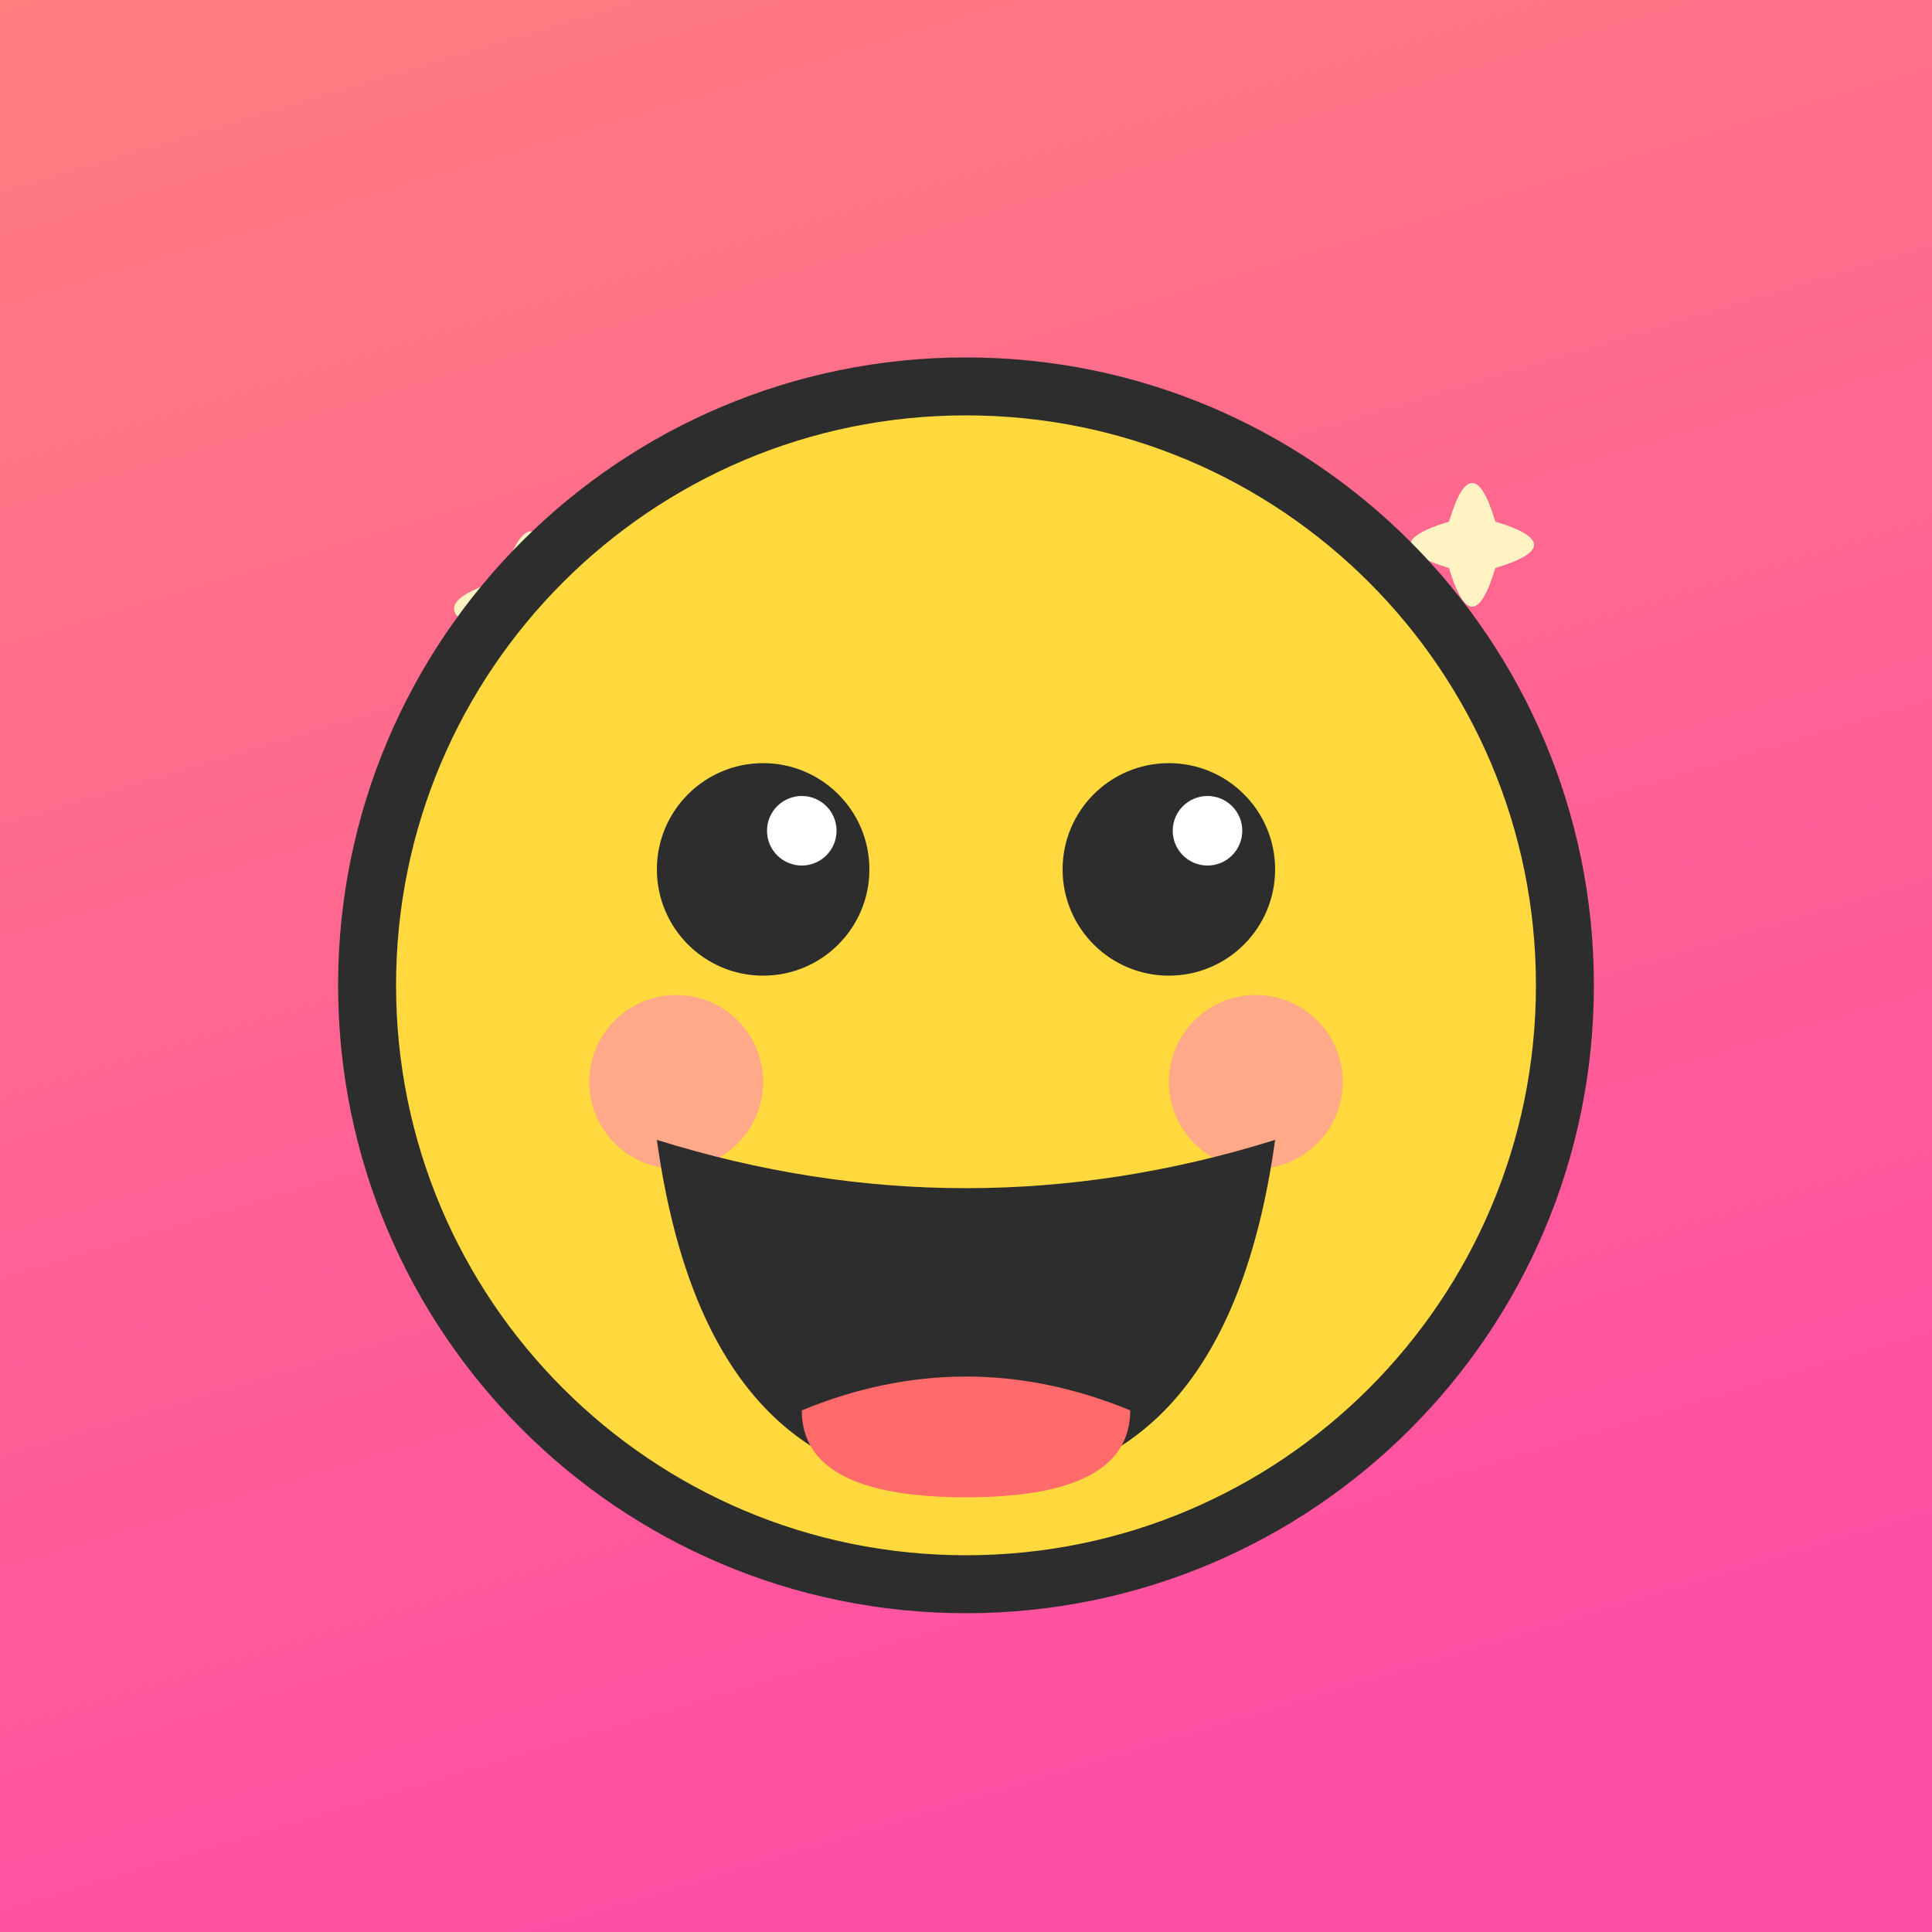
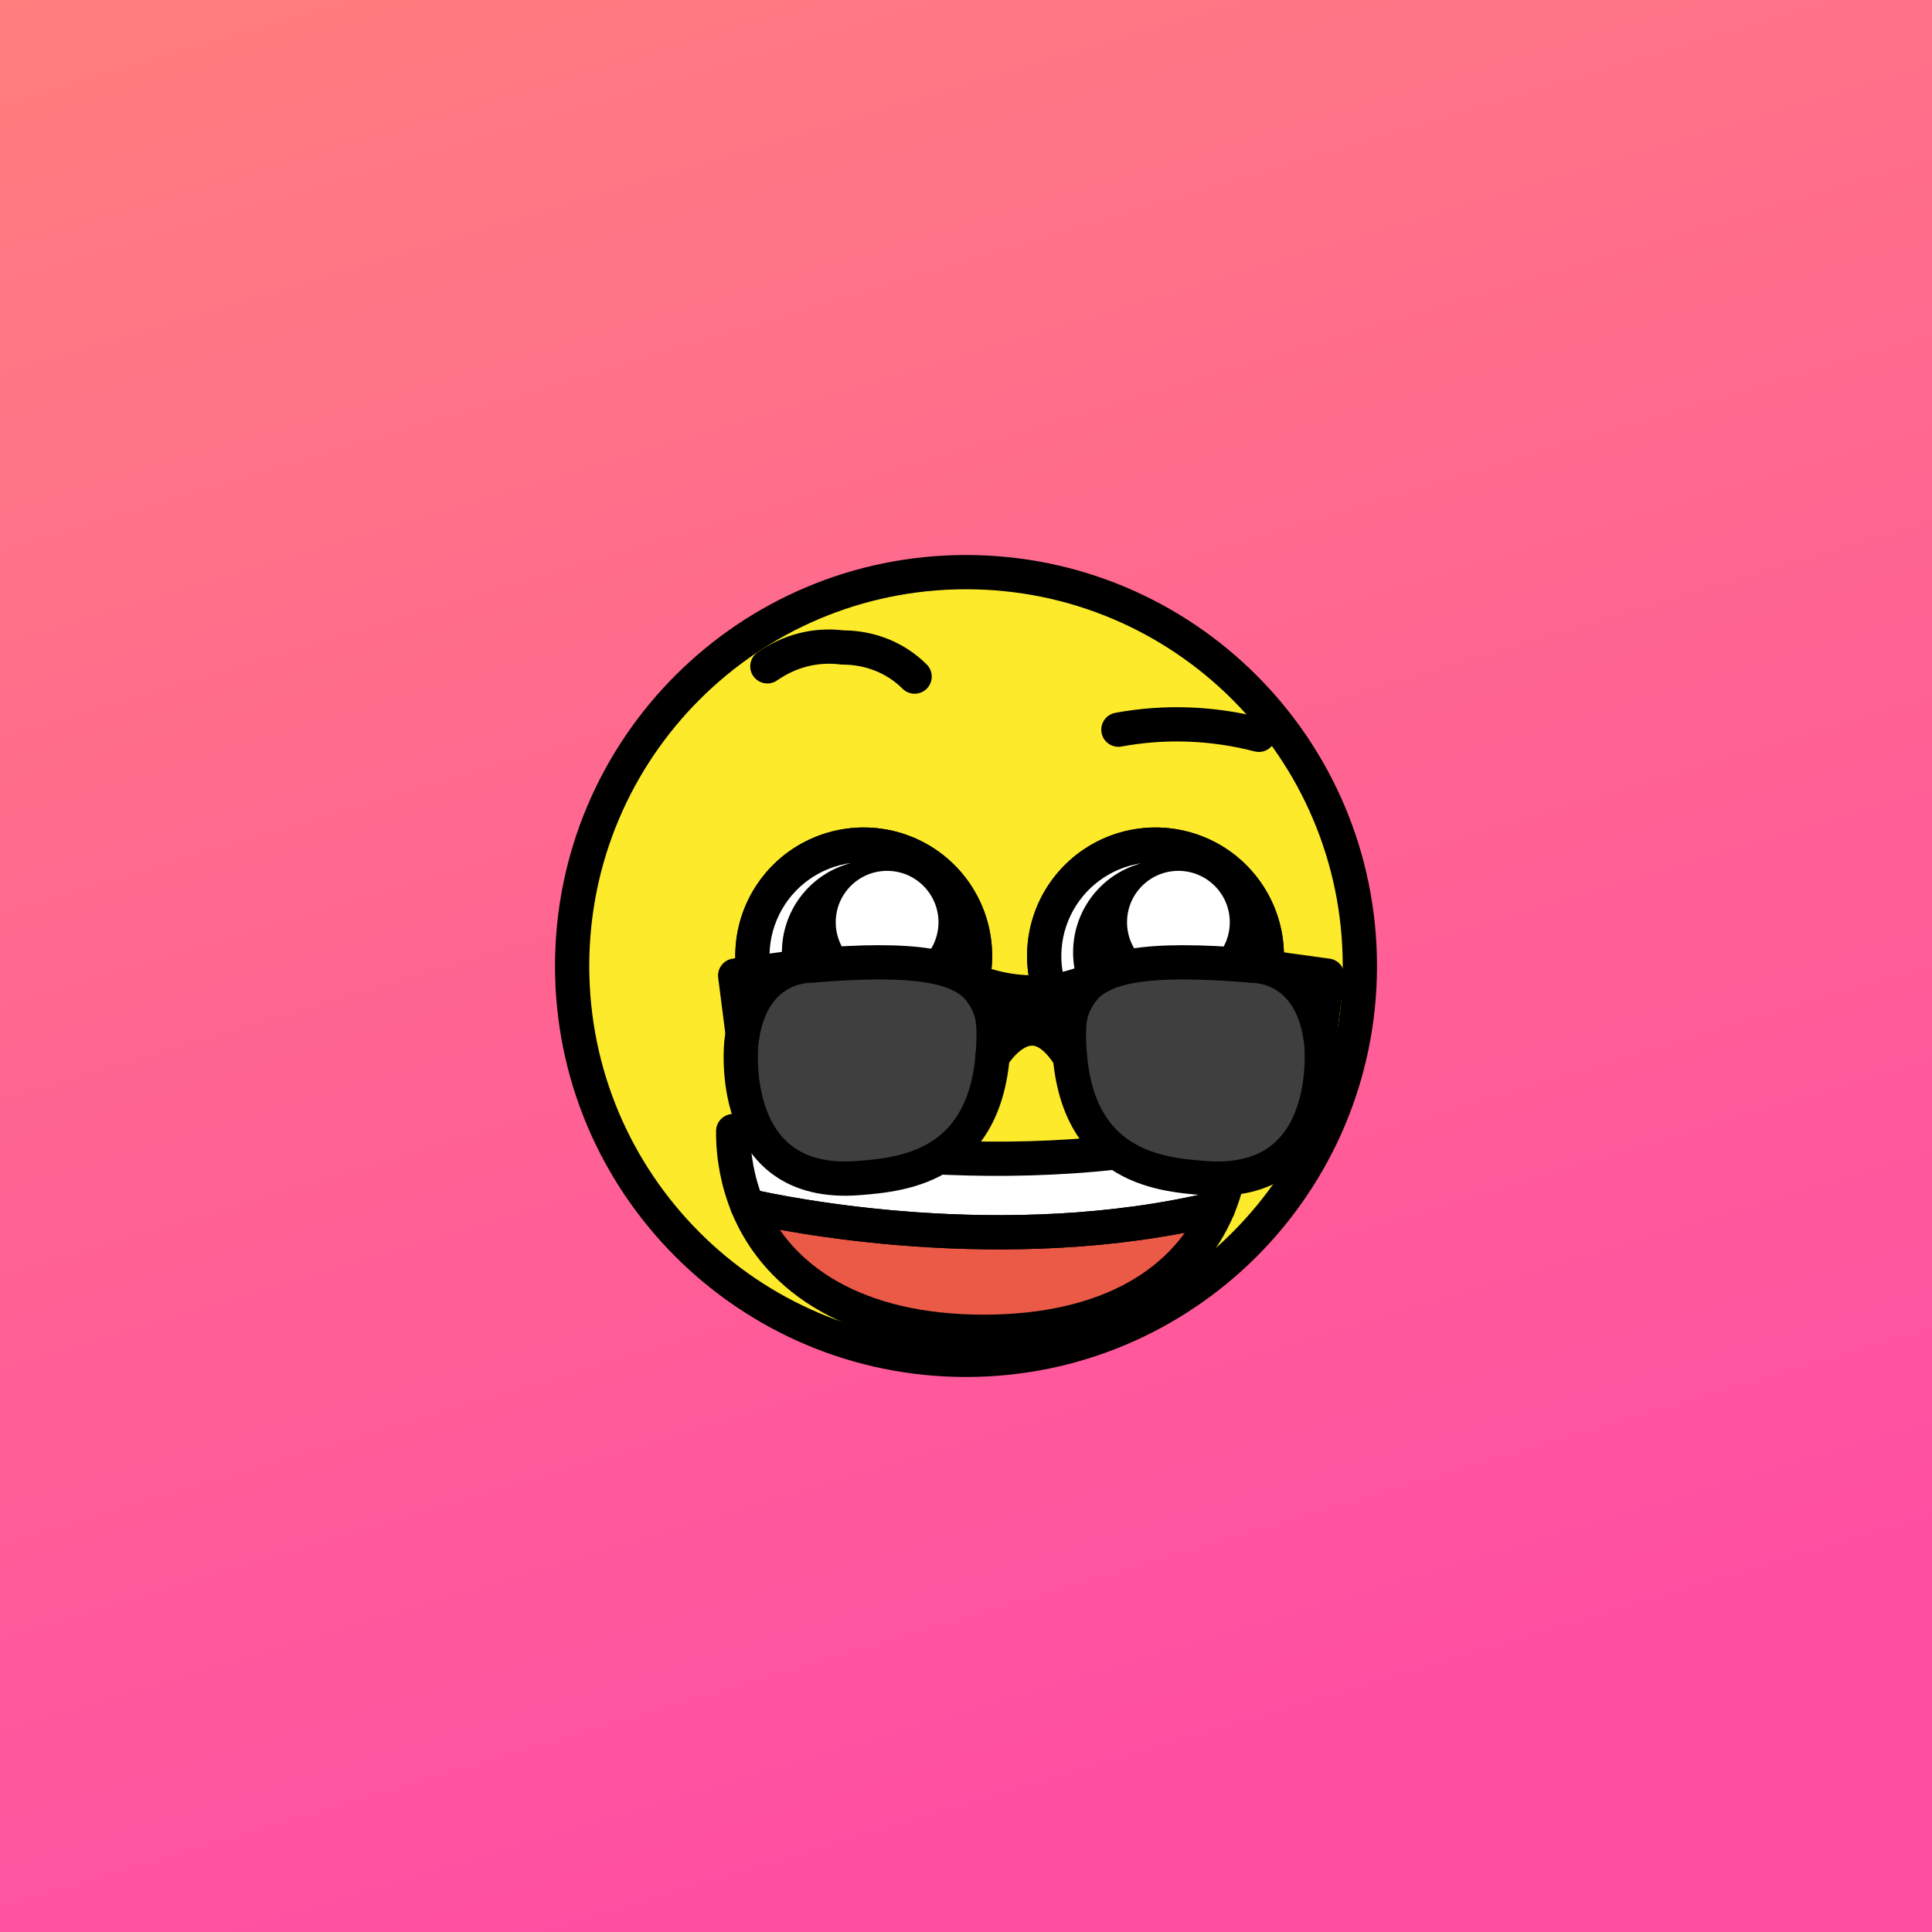
<svg xmlns="http://www.w3.org/2000/svg" viewBox="0 0 200 200">
  <defs>
    <linearGradient id="bg" x1="0" y1="0" x2="0.3" y2="1">
      <stop offset="0" stop-color="#FF7E7E" />
      <stop offset="1" stop-color="#FF4FA3" />
    </linearGradient>
  </defs>
  <rect width="200" height="200" fill="url(#bg)" />
-   <g fill="#FFF3C4">
-     <path d="M52 60 q3 -10 6 0 q10 3 0 6 q-3 10 -6 0 q-10 -3 0 -6 Z" />
-     <path d="M150 54 q2.4 -8 4.8 0 q8 2.4 0 4.8 q-2.4 8 -4.8 0 q-8 -2.4 0 -4.8 Z" />
-   </g>
-   <circle cx="100" cy="102" r="62" fill="#FFD93D" stroke="#2D2D2D" stroke-width="6" />
-   <g fill="#FF8FB1" opacity="0.65">
-     <circle cx="70" cy="112" r="9" />
-     <circle cx="130" cy="112" r="9" />
-   </g>
-   <g fill="#2D2D2D">
-     <circle cx="79" cy="90" r="11" />
-     <circle cx="121" cy="90" r="11" />
-   </g>
-   <g fill="#FFFFFF">
-     <circle cx="83" cy="86" r="3.6" />
-     <circle cx="125" cy="86" r="3.6" />
-   </g>
-   <path d="M68 118 Q100 128 132 118 Q127 154 100 154 Q73 154 68 118 Z" fill="#2D2D2D" />
-   <path d="M83 146 Q100 139 117 146 Q117 155 100 155 Q83 155 83 146 Z" fill="#FF6B6B" />
+   <svg x="22" y="22" width="156" height="156" viewBox="-8 -8 88 88" overflow="visible">
+     <g>
+       <g>
+         <circle cx="36" cy="36" r="23" fill="#FCEA2B" />
+       </g>
+       <g>
+         <circle cx="36" cy="36" r="23" fill="none" stroke="#000000" stroke-linecap="round" stroke-linejoin="round" stroke-width="2" />
+       </g>
+     </g>
+     <g transform="translate(2 -4)">
+       <g>
+         <path fill="none" stroke="#000000" stroke-linecap="round" stroke-linejoin="round" stroke-width="2" d="M22.4,22.5c1.3-0.9,2.8-1.3,4.4-1.1c1.6,0,3.1,0.6,4.2,1.7" />
+         <path fill="none" stroke="#000000" stroke-linecap="round" stroke-linejoin="round" stroke-width="2" d="M51.1,26.5c-2.7-0.7-5.5-0.8-8.2-0.3" />
+       </g>
+     </g>
+     <g transform="translate(3 3)">
+       <g>
+         <path d="M34.527,32.43A7.5,7.5,0,1,0,20.68,36.407a.849.849,0,0,1,.405-.953A2.218,2.218,0,0,1,22.28,35.194a5.483,5.483,0,0,1,4.013-8.209,5.38,5.38,0,1,0,5.799,8.217,3.131,3.131,0,0,1,.733.078h.001a.878.878,0,0,1,.586.543.859.859,0,0,1,.006.513A7.444,7.444,0,0,0,34.527,32.43ZM28.393,33.444a3,3,0,1,1,3-3A3.001,3.001,0,0,1,28.393,33.444Z" />
+         <path d="M51.567,32.43a7.5,7.5,0,1,0-13.871,3.939.885.885,0,0,1,.006-.352.87.87,0,0,1,.413-.561,2.208,2.208,0,0,1,1.206-.259,5.482,5.482,0,0,1,3.917-8.197,5.382,5.382,0,1,0,5.862,8.204,3.198,3.198,0,0,1,.754.078.877.877,0,0,1,.587.543.861.861,0,0,1-.01.553A7.445,7.445,0,0,0,51.567,32.43ZM45.404,33.444a3,3,0,1,1,3-3A3.001,3.001,0,0,1,45.404,33.444Z" />
+       </g>
+       <g>
+         <circle cx="26.977" cy="32.43" r="6.5" fill="#fff" />
+         <circle cx="44.067" cy="32.43" r="6.5" fill="#fff" />
+         <g>
+           <path fill="#92d3f5" d="M32.819,35.3a3.864,3.864,0,0,0-1.853.047,5.316,5.316,0,0,0-1.025.515c-.329.199-.738.446-1.152.652a4.304,4.304,0,0,1-3.697-.209c-.143-.076-.285-.161-.423-.243l-.044-.026a6.782,6.782,0,0,0-1.07-.555,3.046,3.046,0,0,0-2.46-.009.853.853,0,0,0-.278,1.216A7.359,7.359,0,0,0,27.004,39.96a7.532,7.532,0,0,0,6.291-3.355A.855.855,0,0,0,32.819,35.3Z" />
+           <path fill="#92d3f5" d="M50.423,35.831a.857.857,0,0,0-.573-.53,3.864,3.864,0,0,0-1.853.047,5.31,5.31,0,0,0-1.025.515c-.329.199-.738.446-1.152.652a4.303,4.303,0,0,1-3.697-.209c-.144-.076-.285-.161-.423-.243l-.044-.026a6.791,6.791,0,0,0-1.07-.555,3.051,3.051,0,0,0-2.46-.009.853.853,0,0,0-.278,1.216,7.359,7.359,0,0,0,6.189,3.272,7.508,7.508,0,0,0,6.291-3.355A.868.868,0,0,0,50.423,35.831Z" />
+         </g>
+         <path d="M34.527,32.43A7.5,7.5,0,1,0,20.68,36.407a.849.849,0,0,1,.405-.953A2.218,2.218,0,0,1,22.28,35.194a5.483,5.483,0,0,1,4.013-8.209,5.38,5.38,0,1,0,5.799,8.217,3.131,3.131,0,0,1,.733.078h.001a.878.878,0,0,1,.586.543.859.859,0,0,1,.006.513A7.444,7.444,0,0,0,34.527,32.43ZM28.393,33.444a3,3,0,1,1,3-3A3.001,3.001,0,0,1,28.393,33.444Z" />
+         <path d="M51.567,32.43a7.5,7.5,0,1,0-13.871,3.939.885.885,0,0,1,.006-.352.87.87,0,0,1,.413-.561,2.208,2.208,0,0,1,1.206-.259,5.482,5.482,0,0,1,3.917-8.197,5.382,5.382,0,1,0,5.862,8.204,3.198,3.198,0,0,1,.754.078.877.877,0,0,1,.587.543.861.861,0,0,1-.01.553A7.445,7.445,0,0,0,51.567,32.43ZM45.404,33.444a3,3,0,1,1,3-3A3.001,3.001,0,0,1,45.404,33.444Z" />
+       </g>
+     </g>
+     <g transform="translate(1 4)">
+       <g>
+         <path fill="#FFFFFF" d="M50.595,41.64c0.012,1.54-0.284,3.066-0.87,4.49c-12.49,3.03-25.43,0.34-27.49-0.13 c-0.559-1.385-0.841-2.866-0.83-4.36h0.11c0,0,14.8,3.59,28.89,0.07L50.595,41.64z" />
+         <path fill="#EA5A47" d="M49.725,46.13c-1.79,4.27-6.35,7.23-13.69,7.23c-7.41,0-12.03-3.03-13.8-7.36 C24.295,46.47,37.235,49.16,49.725,46.13z" />
+       </g>
+       <g>
+         <path fill="none" stroke="#000000" stroke-linecap="round" stroke-linejoin="round" stroke-width="2" d="M50.595,41.64 c0.012,1.54-0.284,3.066-0.87,4.49c-12.49,3.03-25.43,0.34-27.49-0.13c-0.559-1.385-0.841-2.866-0.83-4.36h0.11 c0,0,14.8,3.59,28.89,0.07L50.595,41.64z" />
+         <path fill="none" stroke="#000000" stroke-linecap="round" stroke-linejoin="round" stroke-width="2" d="M49.725,46.13 c-1.79,4.27-6.35,7.23-13.69,7.23c-7.41,0-12.03-3.03-13.8-7.36C24.295,46.47,37.235,49.16,49.725,46.13z" />
+       </g>
+     </g>
+     <g transform="translate(4 10)">
+       <g>
+         <path fill="#3F3F3F" d="M45.331,38.564c3.963,0,7.178-2.862,7.178-6.389c0-1.765,0.447-3.529-0.852-4.685 s-4.345-1.704-6.326-1.704c-2.357,0-5.143,0.143-6.451,1.704c-0.893,1.065-0.727,3.253-0.727,4.685 C38.153,35.702,41.365,38.564,45.331,38.564z" />
+         <path fill="#3F3F3F" d="M25.738,38.564c3.963,0,7.178-2.862,7.178-6.389c0-1.765,0.447-3.529-0.852-4.685 s-4.345-1.704-6.326-1.704c-2.357,0-5.143,0.143-6.451,1.704c-0.893,1.065-0.727,3.253-0.727,4.685 C18.56,35.702,21.773,38.564,25.738,38.564z" />
+       </g>
+       <g>
+         <path fill="none" stroke="#000000" stroke-linecap="round" stroke-linejoin="round" stroke-miterlimit="10" stroke-width="2" d="M18.883,30.464c0,0-0.953,8.551,6.861,7.918c2.62-0.212,7.816-0.651,7.867-8.343 c0.005-0.698-0.008-1.599-0.811-2.63c-1.065-1.367-3.572-1.971-9.945-1.422 C22.855,25.988,19.409,25.889,18.883,30.464z" />
+         <polyline fill="none" stroke="#000000" stroke-linecap="round" stroke-linejoin="round" stroke-miterlimit="10" stroke-width="2" points="18.953,29.931 18.52,26.559 22.353,26.032" />
+         <path fill="none" stroke="#000000" stroke-linecap="round" stroke-linejoin="round" stroke-miterlimit="10" stroke-width="2" d="M52.741,30.464c0,0,0.953,8.551-6.861,7.918c-2.62-0.212-7.816-0.651-7.867-8.343 c-0.005-0.698,0.008-1.599,0.811-2.63c1.065-1.367,3.572-1.971,9.945-1.422 C48.769,25.988,52.215,25.889,52.741,30.464z" />
+         <path fill="none" stroke="#000000" stroke-linecap="round" stroke-linejoin="round" stroke-miterlimit="10" stroke-width="2" d="M31.505,26.416c0,0,4.124,2.534,8.657,0" />
+         <path fill="none" stroke="#000000" stroke-linecap="round" stroke-linejoin="round" stroke-miterlimit="10" stroke-width="2" d="M33.536,31.318c0,0,2.202-3.751,4.536,0" />
+         <polyline fill="none" stroke="#000000" stroke-linecap="round" stroke-linejoin="round" stroke-miterlimit="10" stroke-width="2" points="52.664,29.933 53.097,26.562 49.264,26.034" />
+         <path fill="none" stroke="#000000" stroke-linecap="round" stroke-linejoin="round" stroke-miterlimit="10" stroke-width="2" d="M33.955,30.027c0,0,1.795-3.751,3.699,0" />
+       </g>
+     </g>
+   </svg>
</svg>
